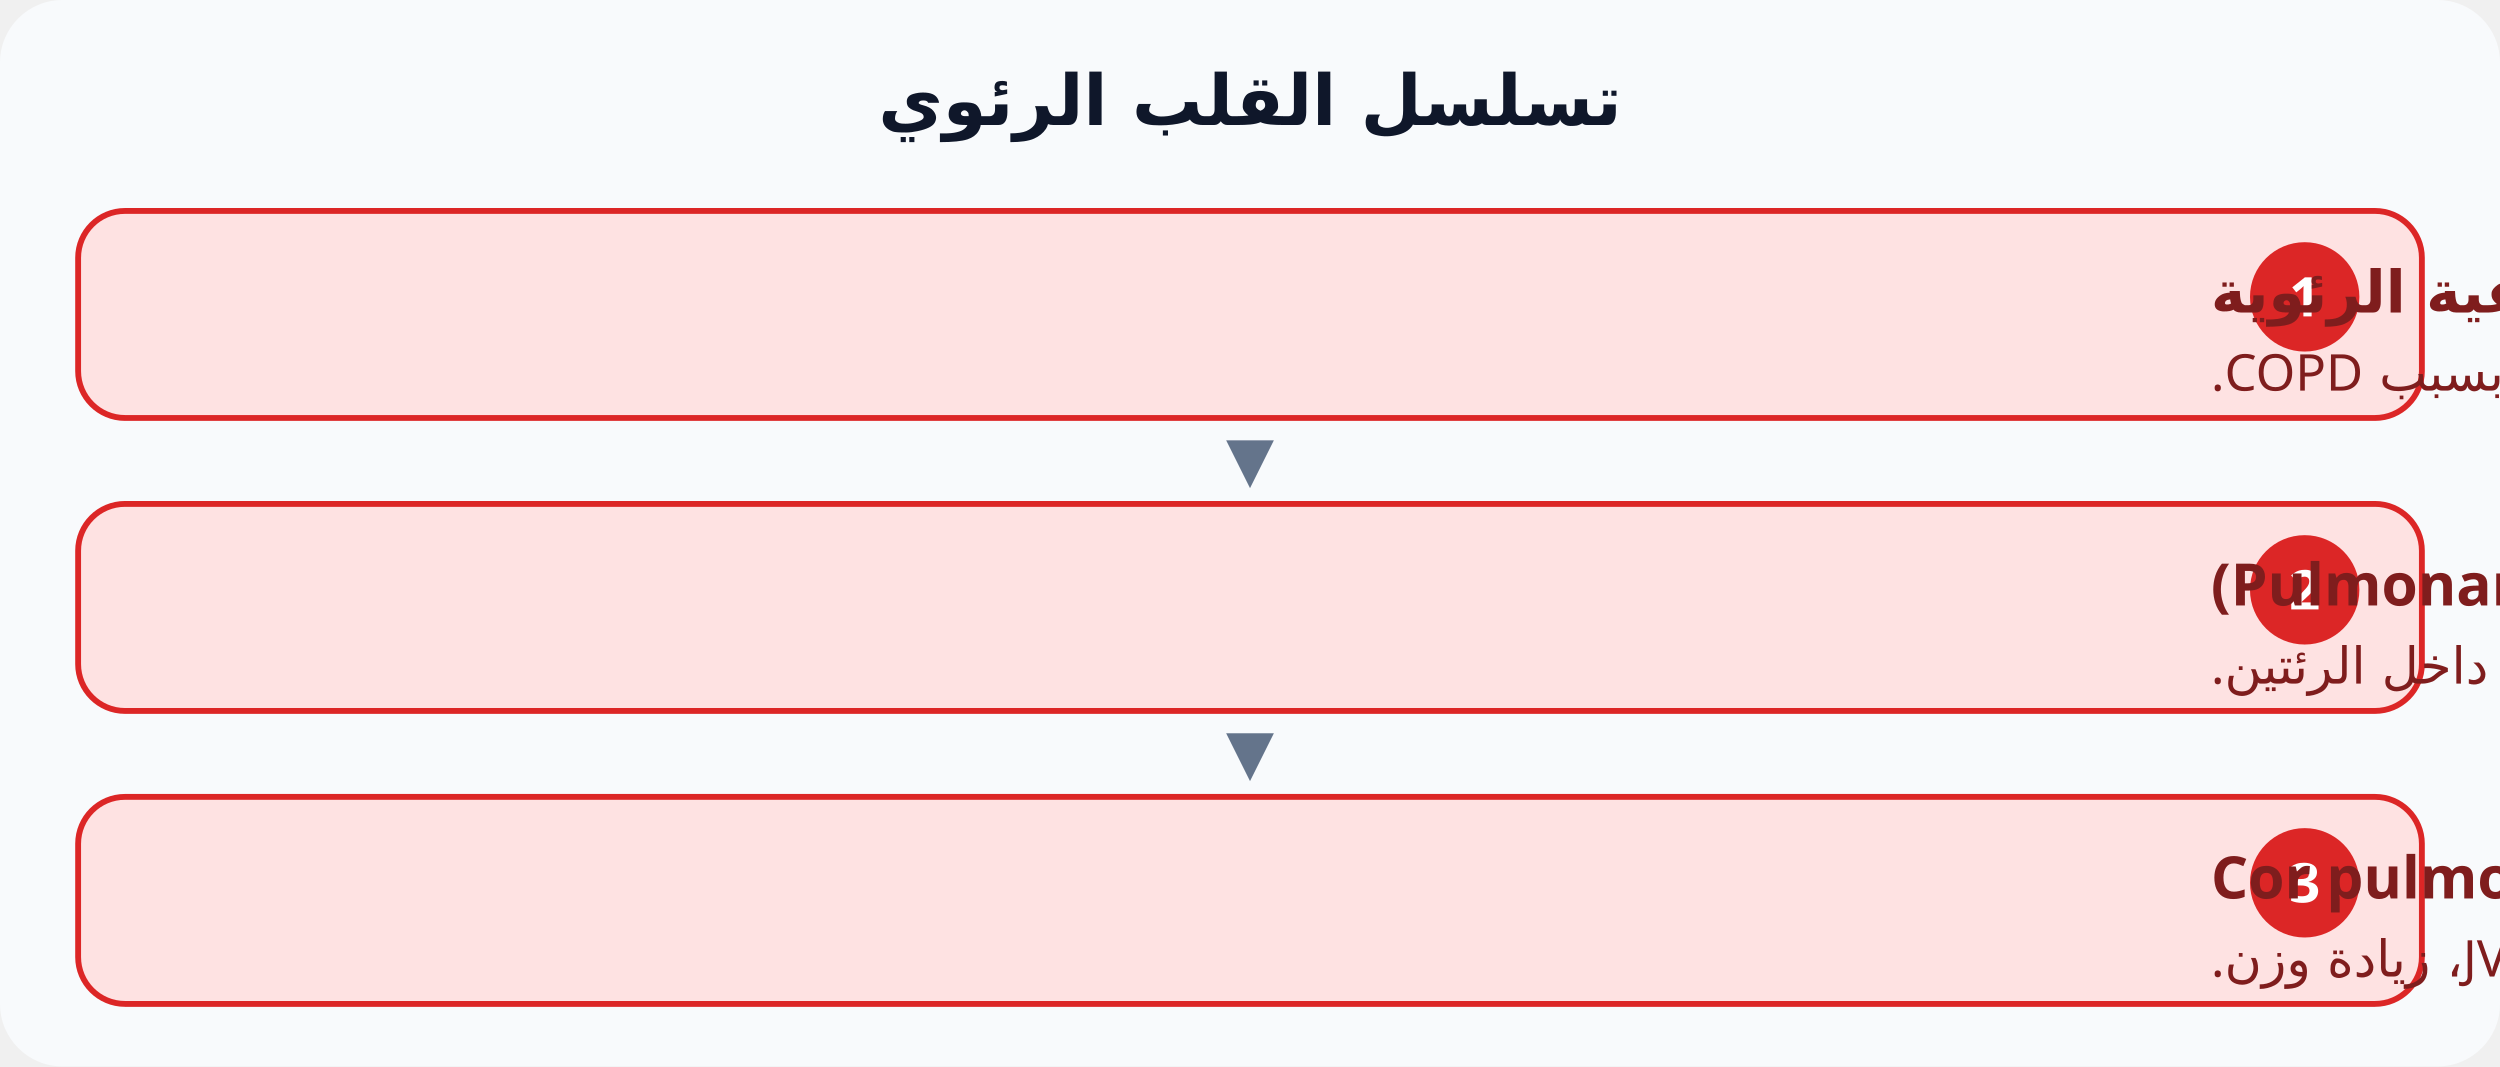
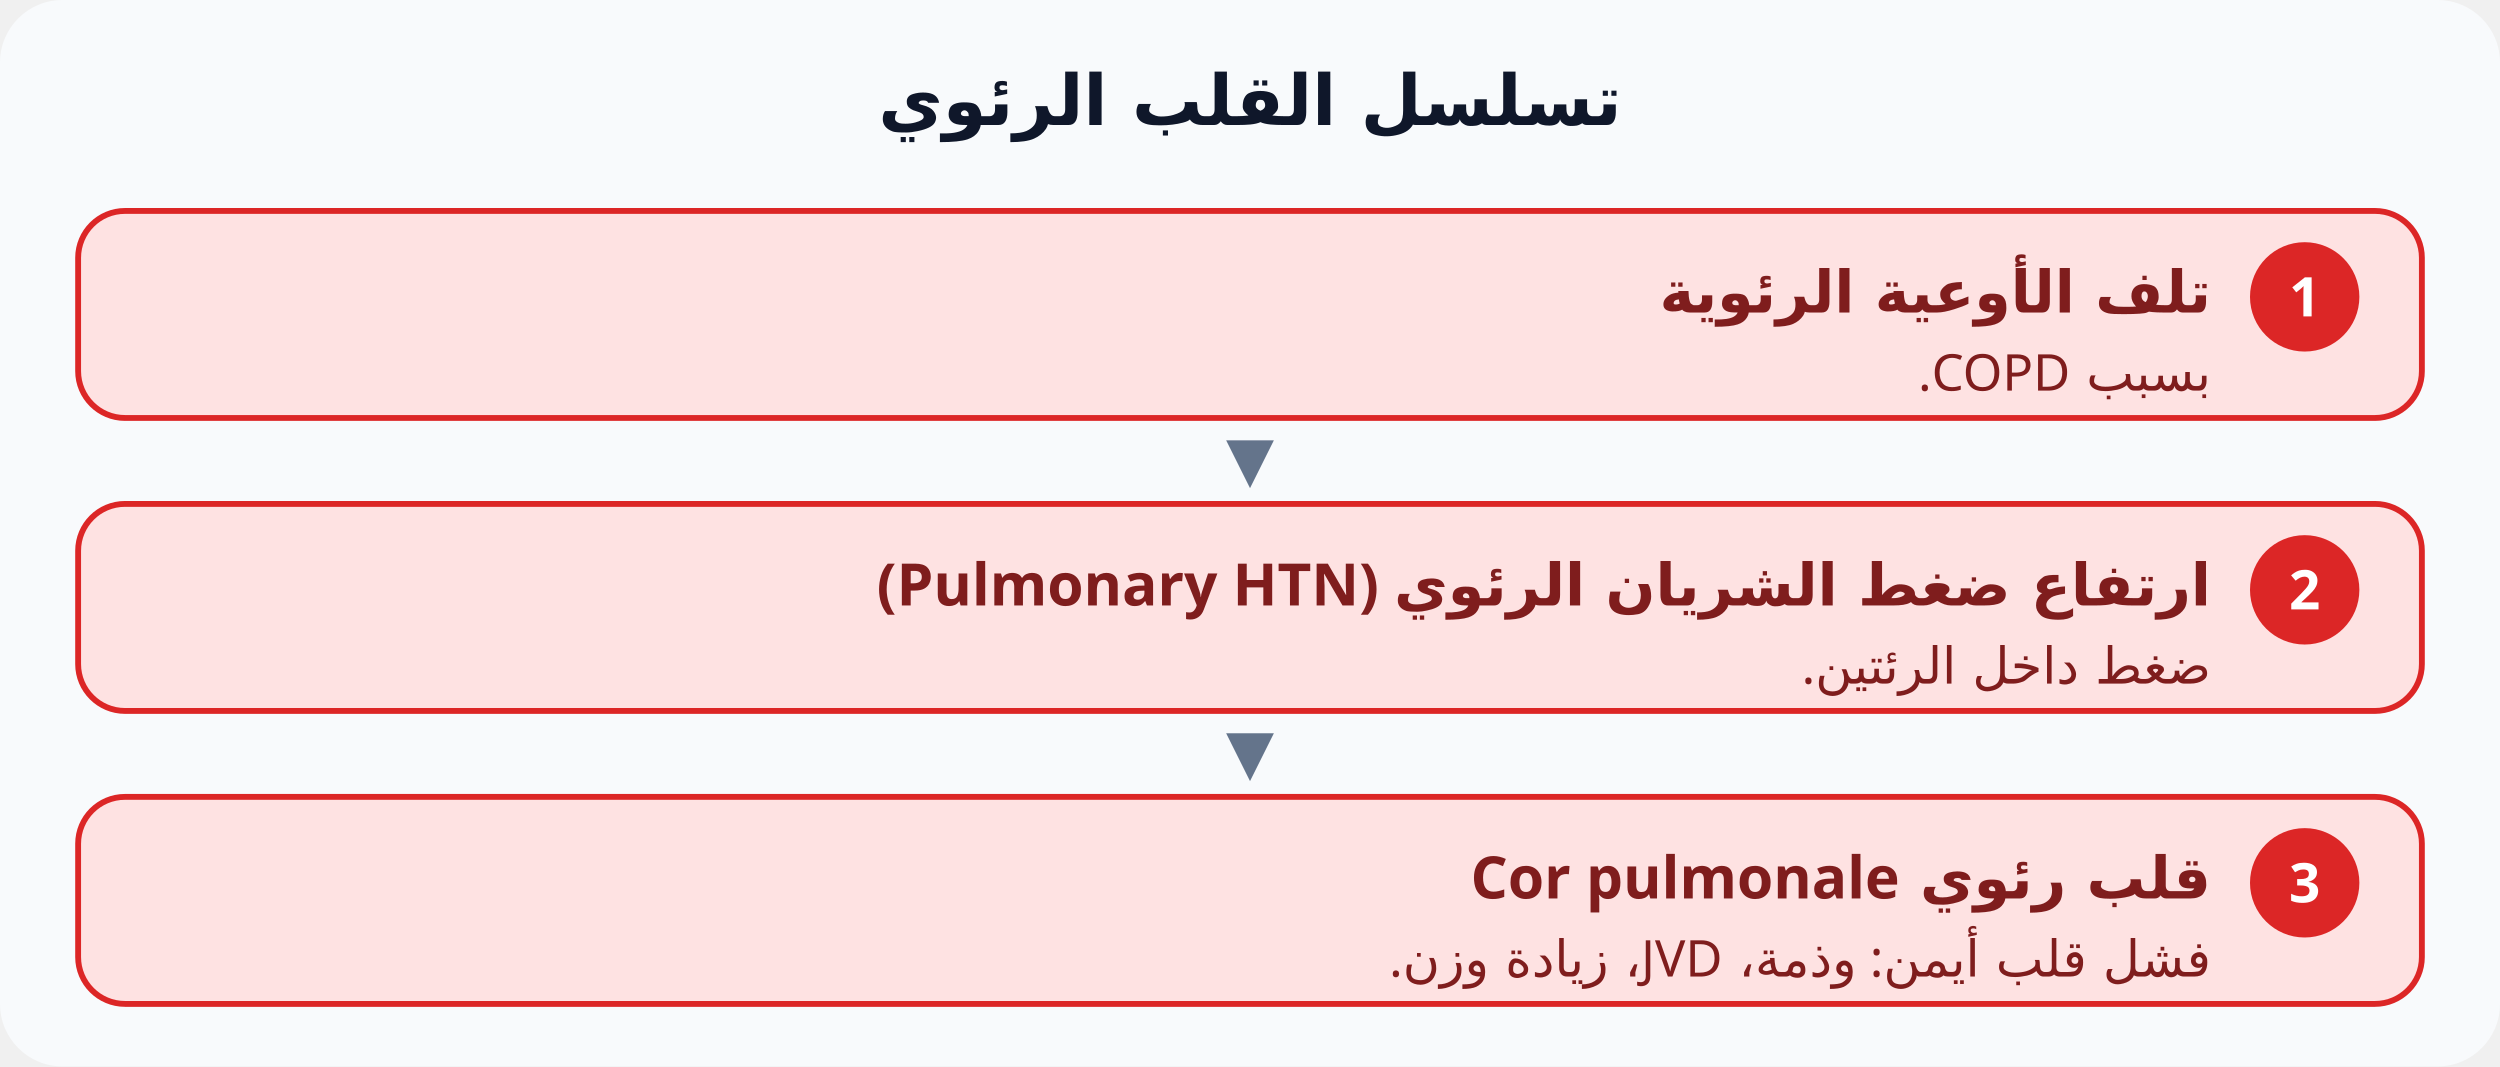
<svg xmlns="http://www.w3.org/2000/svg" viewBox="0 0 640 273" font-family="Cairo, Tahoma, sans-serif" direction="rtl">
  <rect width="640" height="273" rx="16" fill="#f8fafc" />
  <text x="320" y="32" text-anchor="middle" font-size="18" font-weight="800" fill="#0f172a">تسلسل القلب الرئوي</text>
  <rect x="20" y="54" width="600" height="53" rx="12" fill="#fee2e2" stroke="#dc2626" stroke-width="1.5" />
  <circle cx="590" cy="76" r="14" fill="#dc2626" />
  <text x="590" y="81" text-anchor="middle" font-size="14" font-weight="800" fill="#fff">1</text>
-   <text x="566" y="80" text-anchor="end" font-size="15" font-weight="800" fill="#7f1d1d">تلف الأوعية الرئوية</text>
-   <text x="566" y="100" text-anchor="end" font-size="13" fill="#7f1d1d">بسبب COPD.</text>
+   <text x="566" y="80" text-anchor="start" font-size="15" font-weight="800" fill="#7f1d1d">تلف الأوعية الرئوية</text>
+   <text x="566" y="100" text-anchor="start" font-size="13" fill="#7f1d1d">بسبب COPD.</text>
  <text x="320" y="123" text-anchor="middle" font-size="16" fill="#64748b">▼</text>
  <rect x="20" y="129" width="600" height="53" rx="12" fill="#fee2e2" stroke="#dc2626" stroke-width="1.5" />
  <circle cx="590" cy="151" r="14" fill="#dc2626" />
  <text x="590" y="156" text-anchor="middle" font-size="14" font-weight="800" fill="#fff">2</text>
-   <text x="566" y="155" text-anchor="end" font-size="15" font-weight="800" fill="#7f1d1d">ارتفاع ضغط الشريان الرئوي (Pulmonary HTN)</text>
-   <text x="566" y="175" text-anchor="end" font-size="13" fill="#7f1d1d">ضغط داخل الرئتين.</text>
+   <text x="566" y="155" text-anchor="start" font-size="15" font-weight="800" fill="#7f1d1d">ارتفاع ضغط الشريان الرئوي (Pulmonary HTN)</text>
+   <text x="566" y="175" text-anchor="start" font-size="13" fill="#7f1d1d">ضغط داخل الرئتين.</text>
  <text x="320" y="198" text-anchor="middle" font-size="16" fill="#64748b">▼</text>
  <rect x="20" y="204" width="600" height="53" rx="12" fill="#fee2e2" stroke="#dc2626" stroke-width="1.5" />
  <circle cx="590" cy="226" r="14" fill="#dc2626" />
  <text x="590" y="231" text-anchor="middle" font-size="14" font-weight="800" fill="#fff">3</text>
-   <text x="566" y="230" text-anchor="end" font-size="15" font-weight="800" fill="#7f1d1d">قلب رئوي Cor pulmonale</text>
-   <text x="566" y="250" text-anchor="end" font-size="13" fill="#7f1d1d">فشل قلب أيمن: وذمة، JVD، زيادة وزن.</text>
+   <text x="566" y="230" text-anchor="start" font-size="15" font-weight="800" fill="#7f1d1d">قلب رئوي Cor pulmonale</text>
+   <text x="566" y="250" text-anchor="start" font-size="13" fill="#7f1d1d">فشل قلب أيمن: وذمة، JVD، زيادة وزن.</text>
</svg>
